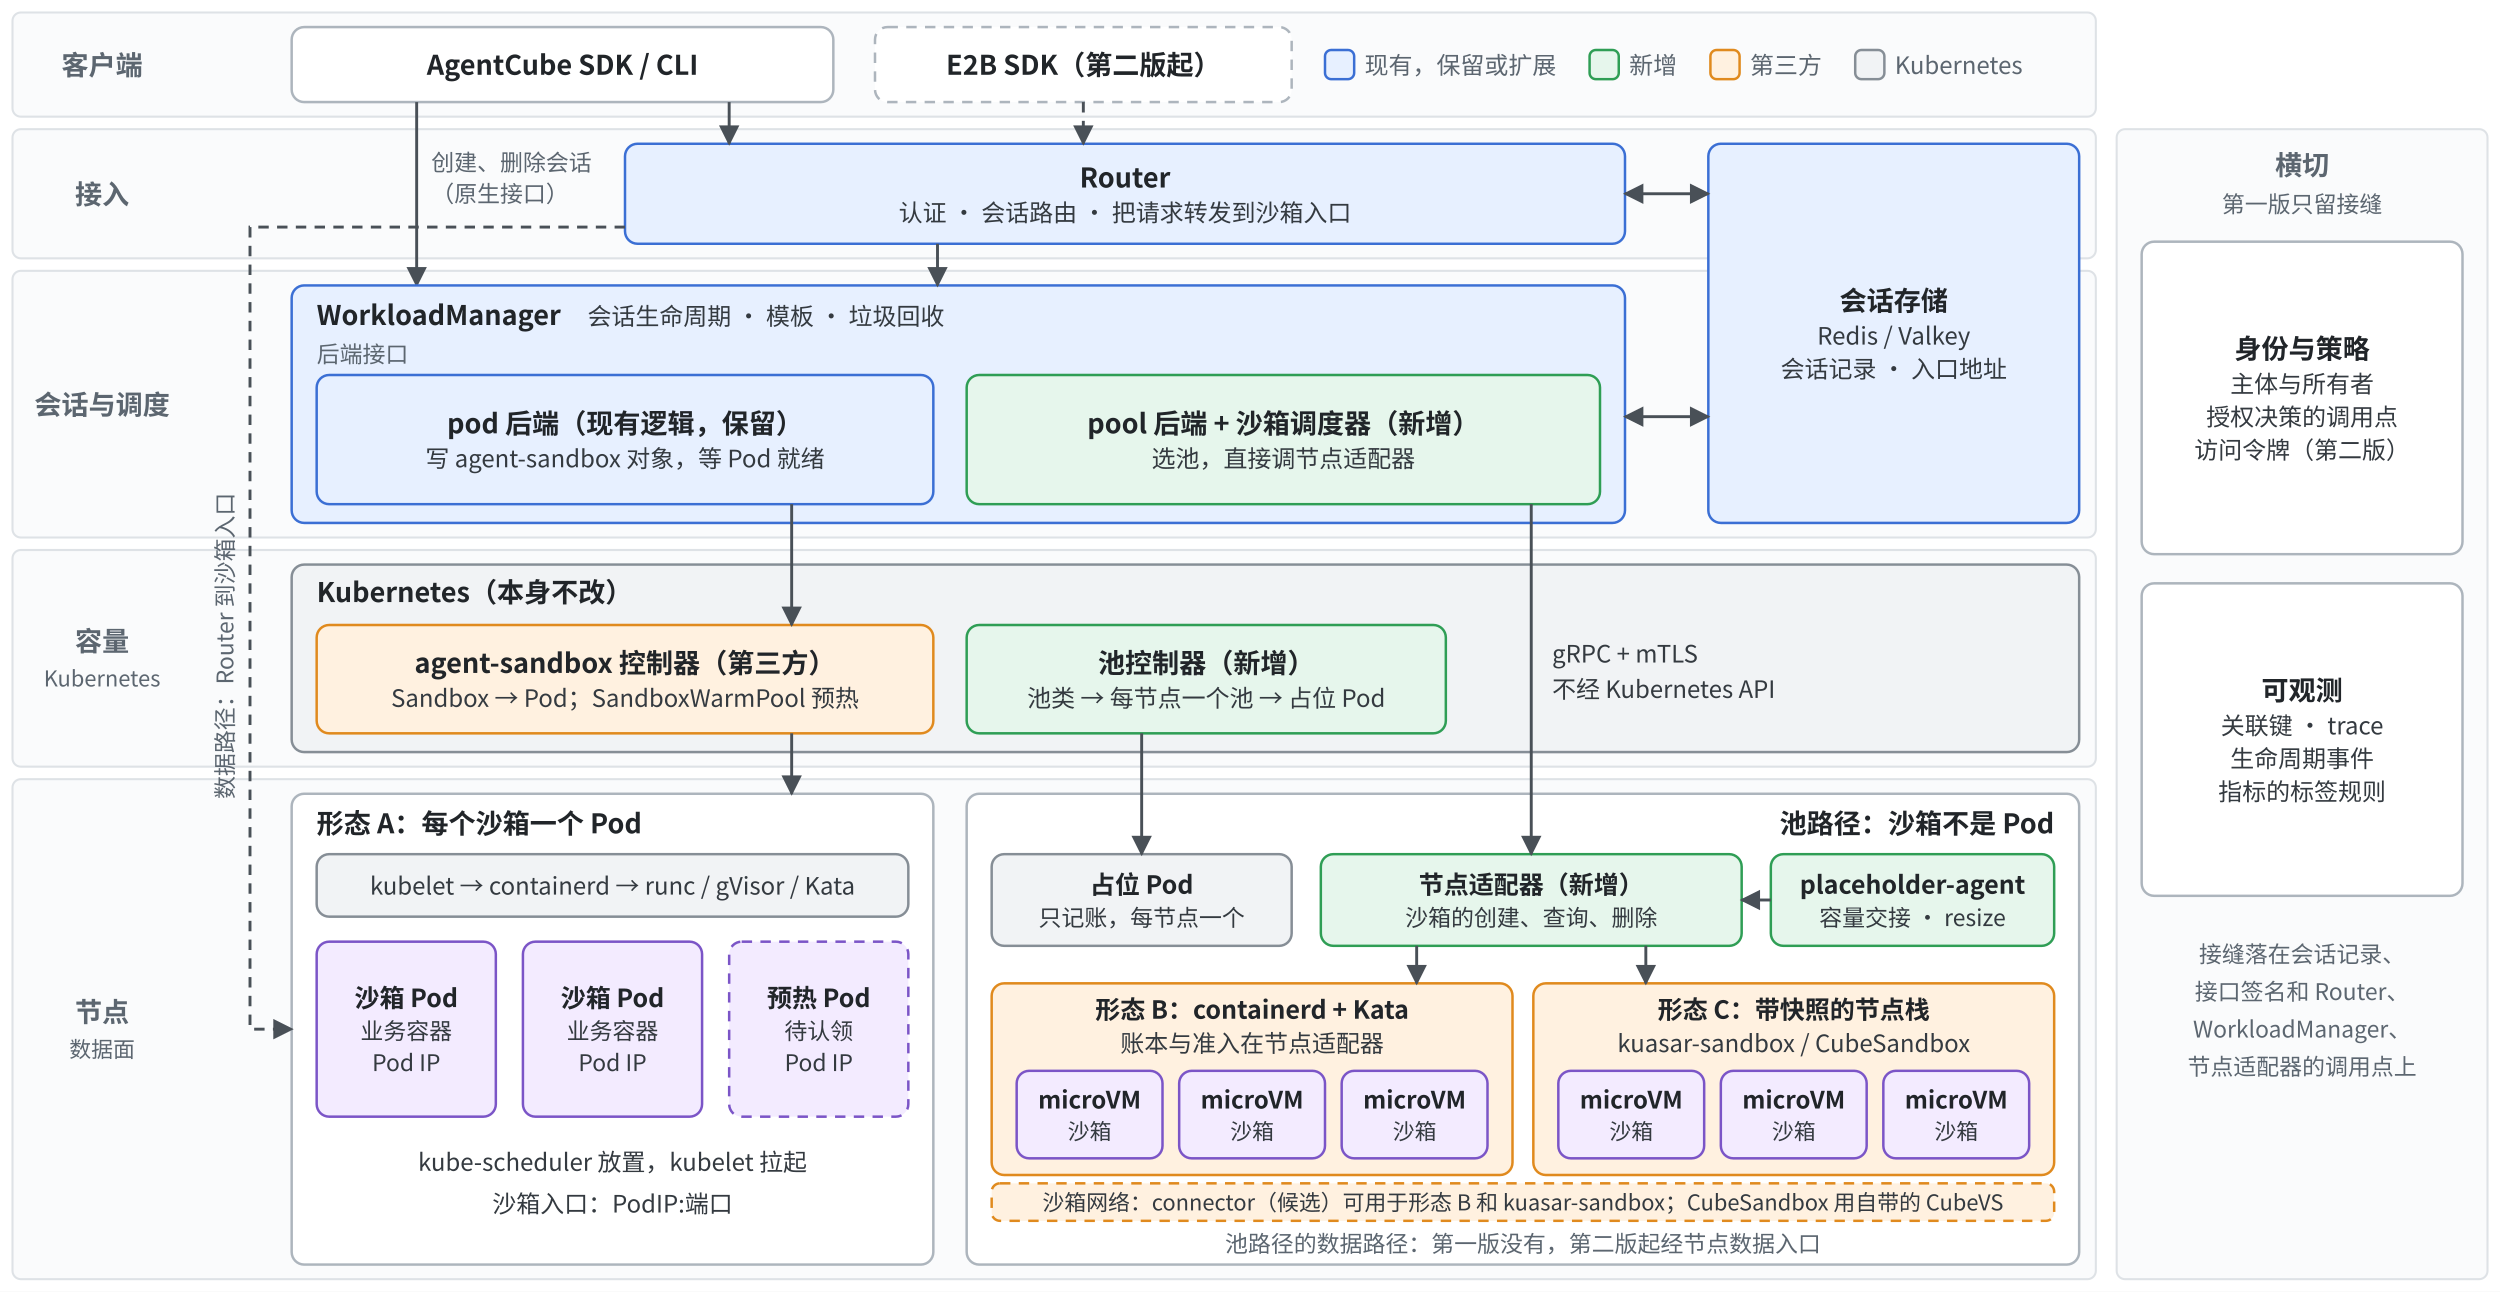
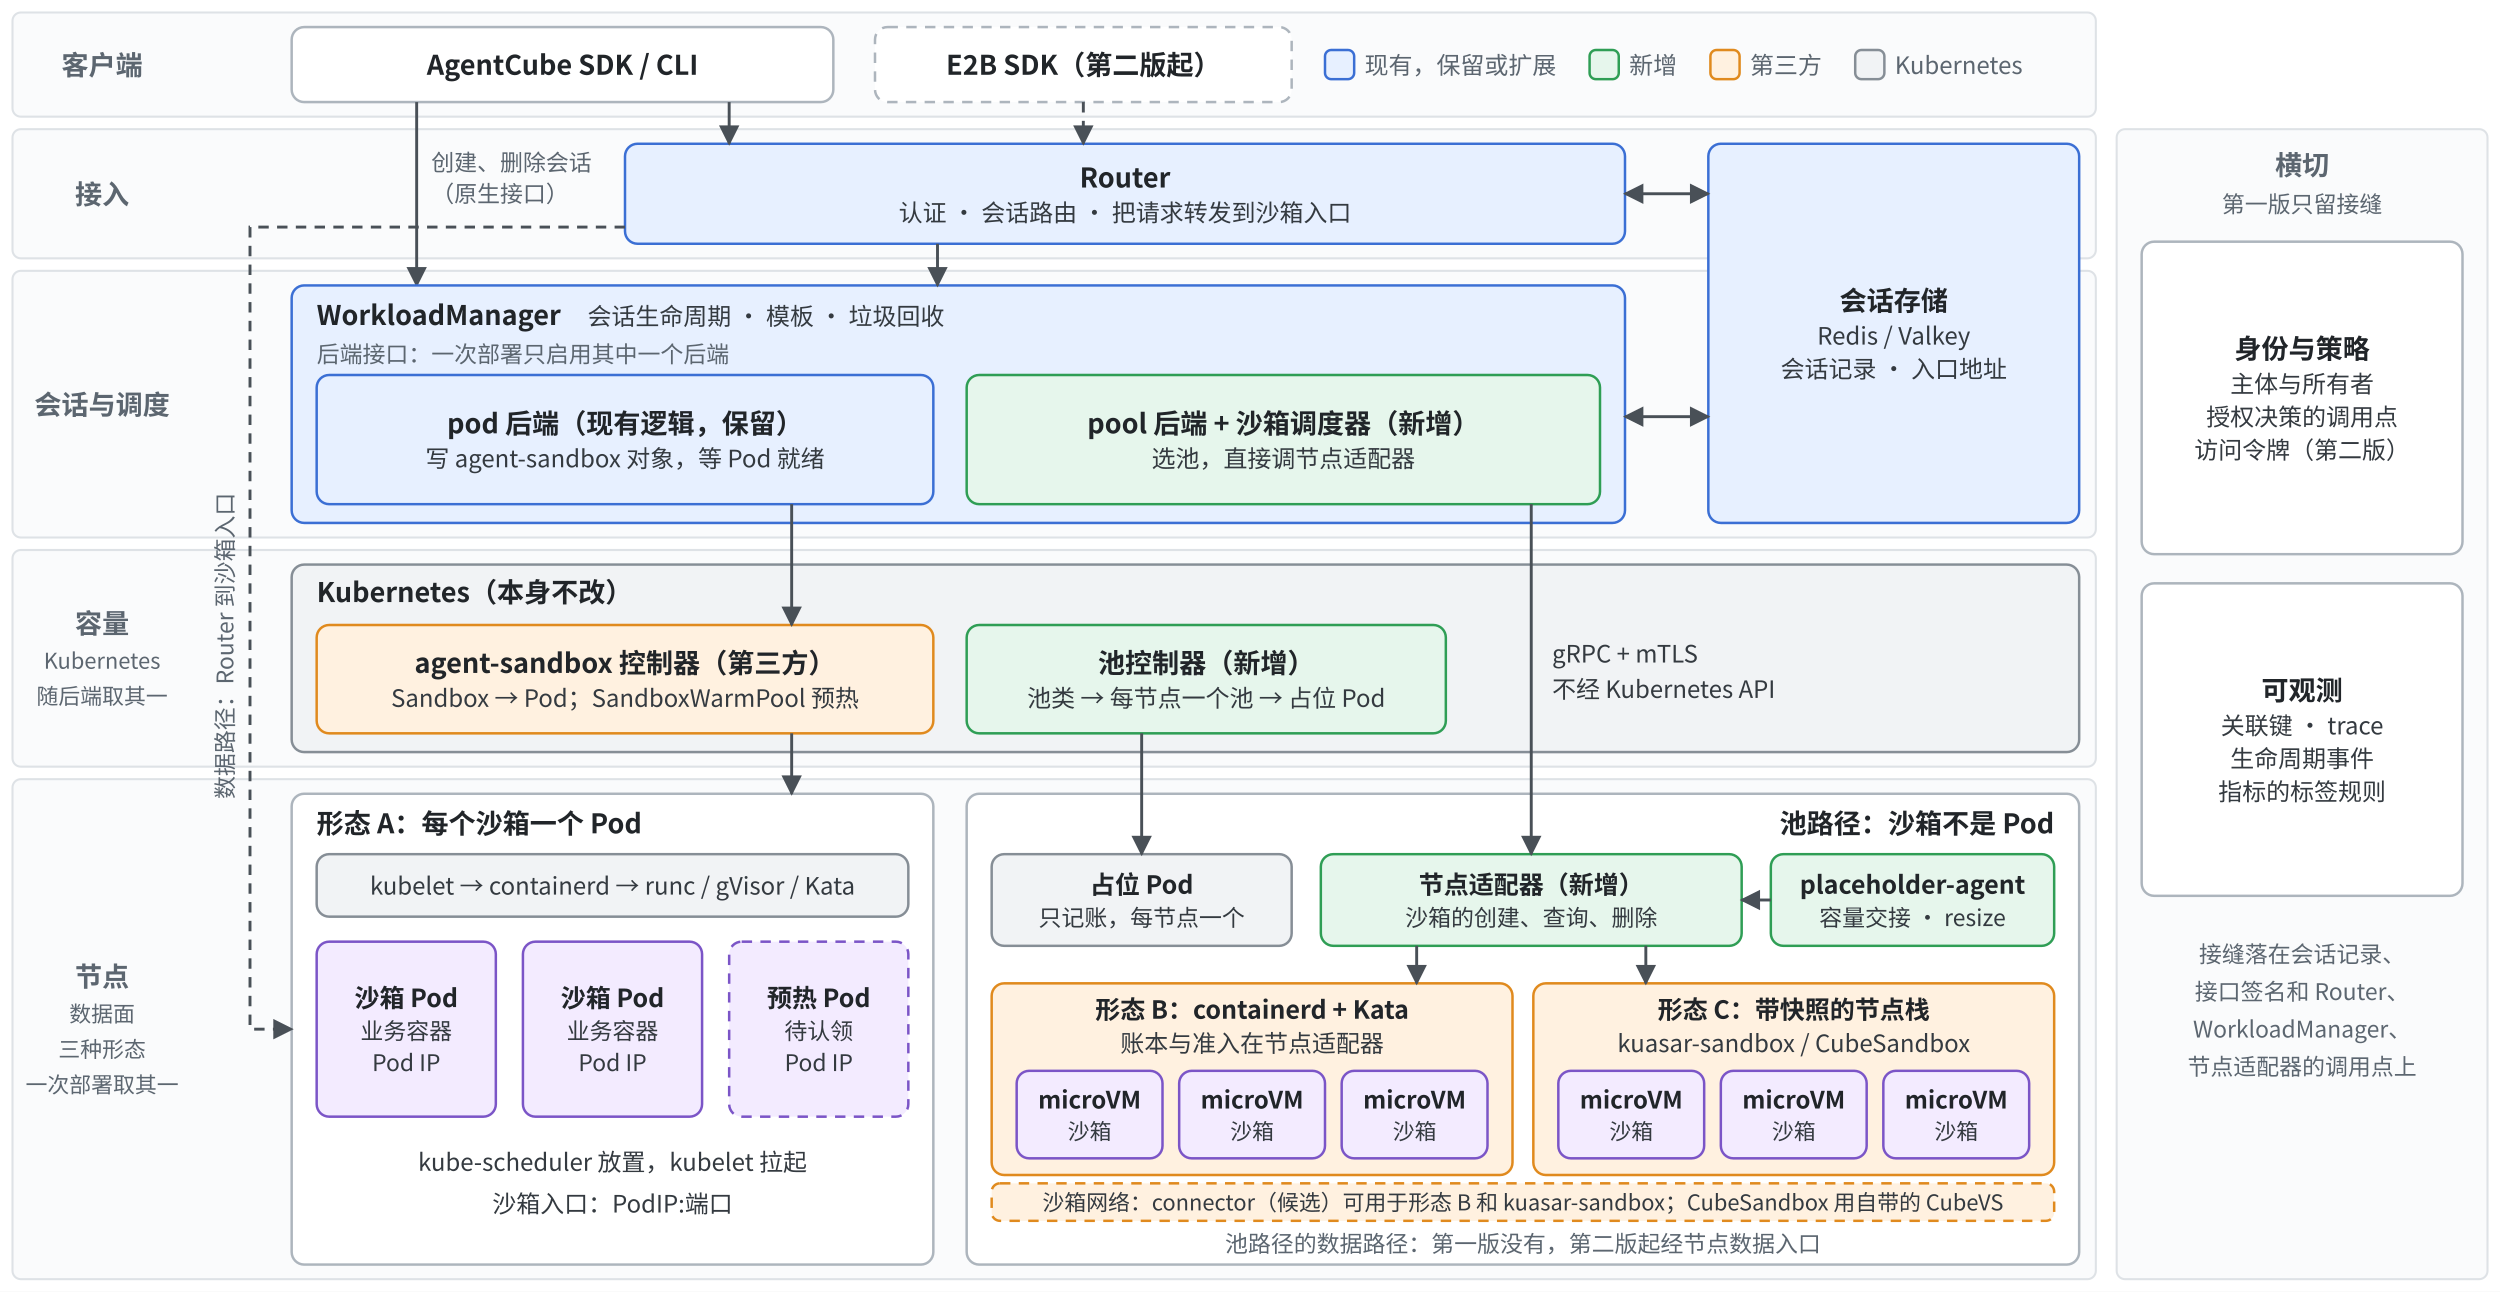
- <svg xmlns="http://www.w3.org/2000/svg" width="1200" height="620" viewBox="0 0 1200 620" font-family="-apple-system, 'Segoe UI', 'PingFang SC', 'Microsoft YaHei', 'Noto Sans CJK SC', 'Source Han Sans SC', 'WenQuanYi Micro Hei', sans-serif" role="img" aria-label="AgentCube Next 整体架构：控制面共用，数据面在后端接口处分叉">
+ <svg xmlns="http://www.w3.org/2000/svg" width="1200" height="620" viewBox="0 0 1200 620" font-family="-apple-system, 'Segoe UI', 'PingFang SC', 'Microsoft YaHei', 'Noto Sans CJK SC', 'Source Han Sans SC', 'WenQuanYi Micro Hei', sans-serif" role="img" aria-label="AgentCube Next 整体架构：支持多个后端，一次部署只运行一套">
  <defs>
    <marker id="head" viewBox="0 0 10 10" refX="9" refY="5" markerWidth="7" markerHeight="7" orient="auto">
      <path d="M0 0 L10 5 L0 10 z" fill="#495057" />
    </marker>
    <marker id="tail" viewBox="0 0 10 10" refX="1" refY="5" markerWidth="7" markerHeight="7" orient="auto">
      <path d="M10 0 L0 5 L10 10 z" fill="#495057" />
    </marker>
  </defs>
  <rect width="1200" height="620" fill="#ffffff" />
  <rect x="6" y="6" width="1000" height="50" rx="4" fill="#fafbfc" stroke="#dee2e6" stroke-width="1" />
  <text x="49" y="36.0" font-size="13" fill="#5c6670" text-anchor="middle" font-weight="bold">客户端</text>
  <rect x="6" y="62" width="1000" height="62" rx="4" fill="#fafbfc" stroke="#dee2e6" stroke-width="1" />
  <text x="49" y="98.0" font-size="13" fill="#5c6670" text-anchor="middle" font-weight="bold">接入</text>
  <rect x="6" y="130" width="1000" height="128" rx="4" fill="#fafbfc" stroke="#dee2e6" stroke-width="1" />
  <text x="49" y="199.0" font-size="13" fill="#5c6670" text-anchor="middle" font-weight="bold">会话与调度</text>
  <rect x="6" y="264" width="1000" height="104" rx="4" fill="#fafbfc" stroke="#dee2e6" stroke-width="1" />
-   <text x="49" y="312.5" font-size="13" fill="#5c6670" text-anchor="middle" font-weight="bold">容量</text>
-   <text x="49" y="329.5" font-size="10.5" fill="#5c6670" text-anchor="middle">Kubernetes</text>
+   <text x="49" y="304.0" font-size="13" fill="#5c6670" text-anchor="middle" font-weight="bold">容量</text>
+   <text x="49" y="321.0" font-size="10.5" fill="#5c6670" text-anchor="middle">Kubernetes</text>
+   <text x="49" y="338.0" font-size="10.5" fill="#5c6670" text-anchor="middle">随后端取其一</text>
  <rect x="6" y="374" width="1000" height="240" rx="4" fill="#fafbfc" stroke="#dee2e6" stroke-width="1" />
-   <text x="49" y="490.5" font-size="13" fill="#5c6670" text-anchor="middle" font-weight="bold">节点</text>
-   <text x="49" y="507.5" font-size="10.5" fill="#5c6670" text-anchor="middle">数据面</text>
+   <text x="49" y="473.5" font-size="13" fill="#5c6670" text-anchor="middle" font-weight="bold">节点</text>
+   <text x="49" y="490.5" font-size="10.5" fill="#5c6670" text-anchor="middle">数据面</text>
+   <text x="49" y="507.5" font-size="10.5" fill="#5c6670" text-anchor="middle">三种形态</text>
+   <text x="49" y="524.5" font-size="10.5" fill="#5c6670" text-anchor="middle">一次部署取其一</text>
  <rect x="140" y="13" width="260" height="36" rx="6" fill="#ffffff" stroke="#adb5bd" stroke-width="1.2" />
  <text x="270.0" y="35.9" font-size="13" fill="#212529" text-anchor="middle" font-weight="bold">AgentCube SDK / CLI</text>
  <rect x="420" y="13" width="200" height="36" rx="6" fill="#ffffff" stroke="#adb5bd" stroke-width="1.2" stroke-dasharray="5 4" />
  <text x="520.0" y="35.9" font-size="13" fill="#212529" text-anchor="middle" font-weight="bold">E2B SDK（第二版起）</text>
  <rect x="636" y="24" width="14" height="14" rx="3" fill="#e7f0ff" stroke="#3b6fd4" stroke-width="1.2" />
  <text x="655" y="35.5" font-size="11.5" fill="#5c6670" text-anchor="start">现有，保留或扩展</text>
  <rect x="763.0" y="24" width="14" height="14" rx="3" fill="#e6f6ec" stroke="#2f9e55" stroke-width="1.2" />
  <text x="782.0" y="35.5" font-size="11.5" fill="#5c6670" text-anchor="start">新增</text>
  <rect x="821.0" y="24" width="14" height="14" rx="3" fill="#fff1e0" stroke="#e08a1e" stroke-width="1.2" />
  <text x="840.0" y="35.5" font-size="11.5" fill="#5c6670" text-anchor="start">第三方</text>
  <rect x="890.5" y="24" width="14" height="14" rx="3" fill="#f1f3f5" stroke="#868e96" stroke-width="1.2" />
  <text x="909.5" y="35.5" font-size="11.5" fill="#5c6670" text-anchor="start">Kubernetes</text>
  <rect x="300" y="69" width="480" height="48" rx="6" fill="#e7f0ff" stroke="#3b6fd4" stroke-width="1.2" />
  <text x="540.0" y="90.0" font-size="13" fill="#212529" text-anchor="middle" font-weight="bold">Router</text>
  <text x="540.0" y="106.3" font-size="11.5" fill="#343a40" text-anchor="middle">认证 · 会话路由 · 把请求转发到沙箱入口</text>
  <rect x="820" y="69" width="178" height="182" rx="6" fill="#e7f0ff" stroke="#3b6fd4" stroke-width="1.2" />
  <text x="909.0" y="149.1" font-size="13" fill="#212529" text-anchor="middle" font-weight="bold">会话存储</text>
  <text x="909.0" y="165.4" font-size="11.5" fill="#343a40" text-anchor="middle">Redis / Valkey</text>
  <text x="909.0" y="181.3" font-size="11.5" fill="#343a40" text-anchor="middle">会话记录 · 入口地址</text>
  <path d="M350 49 L350 69" fill="none" stroke="#495057" stroke-width="1.4" marker-end="url(#head)" />
  <path d="M520 49 L520 69" fill="none" stroke="#495057" stroke-width="1.4" stroke-dasharray="5 4" marker-end="url(#head)" />
  <path d="M200 49 L200 137" fill="none" stroke="#495057" stroke-width="1.4" marker-end="url(#head)" />
  <text x="207" y="82" font-size="11" fill="#5c6670" text-anchor="start">创建、删除会话</text>
  <text x="207" y="97" font-size="11" fill="#5c6670" text-anchor="start">（原生接口）</text>
  <path d="M780 93 L820 93" fill="none" stroke="#495057" stroke-width="1.4" marker-end="url(#head)" marker-start="url(#tail)" />
  <rect x="140" y="137" width="640" height="114" rx="6" fill="#e7f0ff" stroke="#3b6fd4" stroke-width="1.2" />
  <text x="152" y="156" font-size="13" fill="#212529" text-anchor="start" font-weight="bold">WorkloadManager</text>
  <text x="282" y="156" font-size="11.5" fill="#343a40" text-anchor="start">会话生命周期 · 模板 · 垃圾回收</text>
-   <text x="152" y="174" font-size="11" fill="#5c6670" text-anchor="start">后端接口</text>
+   <text x="152" y="174" font-size="11" fill="#5c6670" text-anchor="start">后端接口：一次部署只启用其中一个后端</text>
  <rect x="152" y="180" width="296" height="62" rx="6" fill="#e7f0ff" stroke="#3b6fd4" stroke-width="1.2" />
  <text x="300.0" y="208.0" font-size="13" fill="#212529" text-anchor="middle" font-weight="bold">pod 后端（现有逻辑，保留）</text>
  <text x="300.0" y="224.3" font-size="11.5" fill="#343a40" text-anchor="middle">写 agent-sandbox 对象，等 Pod 就绪</text>
  <rect x="464" y="180" width="304" height="62" rx="6" fill="#e6f6ec" stroke="#2f9e55" stroke-width="1.2" />
  <text x="616.0" y="208.0" font-size="13" fill="#212529" text-anchor="middle" font-weight="bold">pool 后端 + 沙箱调度器（新增）</text>
  <text x="616.0" y="224.3" font-size="11.5" fill="#343a40" text-anchor="middle">选池，直接调节点适配器</text>
  <path d="M450 117 L450 137" fill="none" stroke="#495057" stroke-width="1.4" marker-end="url(#head)" />
  <path d="M780 200 L820 200" fill="none" stroke="#495057" stroke-width="1.4" marker-end="url(#head)" marker-start="url(#tail)" />
  <rect x="140" y="271" width="858" height="90" rx="6" fill="#f1f3f5" stroke="#868e96" stroke-width="1.2" />
  <text x="152" y="289" font-size="13" fill="#212529" text-anchor="start" font-weight="bold">Kubernetes（本身不改）</text>
  <rect x="152" y="300" width="296" height="52" rx="6" fill="#fff1e0" stroke="#e08a1e" stroke-width="1.2" />
  <text x="300.0" y="323.0" font-size="13" fill="#212529" text-anchor="middle" font-weight="bold">agent-sandbox 控制器（第三方）</text>
  <text x="300.0" y="339.3" font-size="11.5" fill="#343a40" text-anchor="middle">Sandbox → Pod；SandboxWarmPool 预热</text>
  <rect x="464" y="300" width="230" height="52" rx="6" fill="#e6f6ec" stroke="#2f9e55" stroke-width="1.2" />
  <text x="579.0" y="323.0" font-size="13" fill="#212529" text-anchor="middle" font-weight="bold">池控制器（新增）</text>
  <text x="579.0" y="339.3" font-size="11.5" fill="#343a40" text-anchor="middle">池类 → 每节点一个池 → 占位 Pod</text>
  <path d="M380 242 L380 300" fill="none" stroke="#495057" stroke-width="1.4" marker-end="url(#head)" />
  <text x="745" y="318" font-size="11.5" fill="#343a40" text-anchor="start">gRPC + mTLS</text>
  <text x="745" y="335" font-size="11.5" fill="#343a40" text-anchor="start">不经 Kubernetes API</text>
  <rect x="140" y="381" width="308" height="226" rx="6" fill="#ffffff" stroke="#adb5bd" stroke-width="1.2" />
  <text x="152" y="400" font-size="13" fill="#212529" text-anchor="start" font-weight="bold">形态 A：每个沙箱一个 Pod</text>
  <rect x="152" y="410" width="284" height="30" rx="6" fill="#f1f3f5" stroke="#868e96" stroke-width="1.2" />
  <text x="294.0" y="429.4" font-size="11.5" fill="#343a40" text-anchor="middle">kubelet → containerd → runc / gVisor / Kata</text>
  <rect x="152" y="452" width="86" height="84" rx="6" fill="#f3ebff" stroke="#7b55c7" stroke-width="1.2" />
  <text x="195.0" y="483.4" font-size="12" fill="#212529" text-anchor="middle" font-weight="bold">沙箱 Pod</text>
  <text x="195.0" y="498.9" font-size="11" fill="#343a40" text-anchor="middle">业务容器</text>
  <text x="195.0" y="514.1" font-size="11" fill="#343a40" text-anchor="middle">Pod IP</text>
  <rect x="251" y="452" width="86" height="84" rx="6" fill="#f3ebff" stroke="#7b55c7" stroke-width="1.2" />
  <text x="294.0" y="483.4" font-size="12" fill="#212529" text-anchor="middle" font-weight="bold">沙箱 Pod</text>
  <text x="294.0" y="498.9" font-size="11" fill="#343a40" text-anchor="middle">业务容器</text>
  <text x="294.0" y="514.1" font-size="11" fill="#343a40" text-anchor="middle">Pod IP</text>
  <rect x="350" y="452" width="86" height="84" rx="6" fill="#f3ebff" stroke="#7b55c7" stroke-width="1.2" stroke-dasharray="5 4" />
  <text x="393.0" y="483.4" font-size="12" fill="#212529" text-anchor="middle" font-weight="bold">预热 Pod</text>
  <text x="393.0" y="498.9" font-size="11" fill="#343a40" text-anchor="middle">待认领</text>
  <text x="393.0" y="514.1" font-size="11" fill="#343a40" text-anchor="middle">Pod IP</text>
  <text x="294" y="562" font-size="11.5" fill="#343a40" text-anchor="middle">kube-scheduler 放置，kubelet 拉起</text>
  <text x="294" y="582" font-size="11.5" fill="#343a40" text-anchor="middle">沙箱入口：PodIP:端口</text>
  <path d="M380 352 L380 381" fill="none" stroke="#495057" stroke-width="1.4" marker-end="url(#head)" />
  <rect x="464" y="381" width="534" height="226" rx="6" fill="#ffffff" stroke="#adb5bd" stroke-width="1.2" />
  <text x="986" y="400" font-size="13" fill="#212529" text-anchor="end" font-weight="bold">池路径：沙箱不是 Pod</text>
  <rect x="476" y="410" width="144" height="44" rx="6" fill="#f1f3f5" stroke="#868e96" stroke-width="1.2" />
  <text x="548.0" y="429.0" font-size="12" fill="#212529" text-anchor="middle" font-weight="bold">占位 Pod</text>
  <text x="548.0" y="444.5" font-size="11" fill="#343a40" text-anchor="middle">只记账，每节点一个</text>
  <rect x="634" y="410" width="202" height="44" rx="6" fill="#e6f6ec" stroke="#2f9e55" stroke-width="1.2" />
  <text x="735.0" y="429.0" font-size="12" fill="#212529" text-anchor="middle" font-weight="bold">节点适配器（新增）</text>
  <text x="735.0" y="444.5" font-size="11" fill="#343a40" text-anchor="middle">沙箱的创建、查询、删除</text>
  <rect x="850" y="410" width="136" height="44" rx="6" fill="#e6f6ec" stroke="#2f9e55" stroke-width="1.2" />
  <text x="918.0" y="429.0" font-size="12" fill="#212529" text-anchor="middle" font-weight="bold">placeholder-agent</text>
  <text x="918.0" y="444.5" font-size="11" fill="#343a40" text-anchor="middle">容量交接 · resize</text>
  <path d="M548 352 L548 410" fill="none" stroke="#495057" stroke-width="1.4" marker-end="url(#head)" />
  <path d="M735 242 L735 410" fill="none" stroke="#495057" stroke-width="1.4" marker-end="url(#head)" />
  <path d="M850 432 L836 432" fill="none" stroke="#495057" stroke-width="1.4" marker-end="url(#head)" />
  <rect x="476" y="472" width="250" height="92" rx="6" fill="#fff1e0" stroke="#e08a1e" stroke-width="1.2" />
  <text x="601" y="489" font-size="12" fill="#212529" text-anchor="middle" font-weight="bold">形态 B：containerd + Kata</text>
  <text x="601" y="505" font-size="11.5" fill="#343a40" text-anchor="middle">账本与准入在节点适配器</text>
  <rect x="488" y="514" width="70" height="42" rx="6" fill="#f3ebff" stroke="#7b55c7" stroke-width="1.2" />
  <text x="523.0" y="532.1" font-size="11.5" fill="#212529" text-anchor="middle" font-weight="bold">microVM</text>
  <text x="523.0" y="546.9" font-size="10.5" fill="#343a40" text-anchor="middle">沙箱</text>
  <rect x="566" y="514" width="70" height="42" rx="6" fill="#f3ebff" stroke="#7b55c7" stroke-width="1.2" />
  <text x="601.0" y="532.1" font-size="11.5" fill="#212529" text-anchor="middle" font-weight="bold">microVM</text>
  <text x="601.0" y="546.9" font-size="10.5" fill="#343a40" text-anchor="middle">沙箱</text>
  <rect x="644" y="514" width="70" height="42" rx="6" fill="#f3ebff" stroke="#7b55c7" stroke-width="1.2" />
  <text x="679.0" y="532.1" font-size="11.5" fill="#212529" text-anchor="middle" font-weight="bold">microVM</text>
  <text x="679.0" y="546.9" font-size="10.5" fill="#343a40" text-anchor="middle">沙箱</text>
  <rect x="736" y="472" width="250" height="92" rx="6" fill="#fff1e0" stroke="#e08a1e" stroke-width="1.2" />
  <text x="861" y="489" font-size="12" fill="#212529" text-anchor="middle" font-weight="bold">形态 C：带快照的节点栈</text>
  <text x="861" y="505" font-size="11.5" fill="#343a40" text-anchor="middle">kuasar-sandbox / CubeSandbox</text>
  <rect x="748" y="514" width="70" height="42" rx="6" fill="#f3ebff" stroke="#7b55c7" stroke-width="1.2" />
  <text x="783.0" y="532.1" font-size="11.5" fill="#212529" text-anchor="middle" font-weight="bold">microVM</text>
  <text x="783.0" y="546.9" font-size="10.5" fill="#343a40" text-anchor="middle">沙箱</text>
  <rect x="826" y="514" width="70" height="42" rx="6" fill="#f3ebff" stroke="#7b55c7" stroke-width="1.2" />
  <text x="861.0" y="532.1" font-size="11.5" fill="#212529" text-anchor="middle" font-weight="bold">microVM</text>
  <text x="861.0" y="546.9" font-size="10.5" fill="#343a40" text-anchor="middle">沙箱</text>
  <rect x="904" y="514" width="70" height="42" rx="6" fill="#f3ebff" stroke="#7b55c7" stroke-width="1.2" />
  <text x="939.0" y="532.1" font-size="11.5" fill="#212529" text-anchor="middle" font-weight="bold">microVM</text>
  <text x="939.0" y="546.9" font-size="10.5" fill="#343a40" text-anchor="middle">沙箱</text>
  <path d="M680 454 L680 472" fill="none" stroke="#495057" stroke-width="1.4" marker-end="url(#head)" />
  <path d="M790 454 L790 472" fill="none" stroke="#495057" stroke-width="1.4" marker-end="url(#head)" />
  <rect x="476" y="568" width="510" height="18" rx="4" fill="#fff1e0" stroke="#e08a1e" stroke-width="1.2" stroke-dasharray="5 4" />
  <text x="731" y="581" font-size="10.5" fill="#343a40" text-anchor="middle">沙箱网络：connector（候选）可用于形态 B 和 kuasar-sandbox；CubeSandbox 用自带的 CubeVS</text>
  <text x="731" y="601" font-size="11" fill="#5c6670" text-anchor="middle">池路径的数据路径：第一版没有，第二版起经节点数据入口</text>
  <path d="M300 109 L120 109 L120 494 L140 494" fill="none" stroke="#495057" stroke-width="1.4" stroke-dasharray="5 4" marker-end="url(#head)" />
  <text x="112" y="310" font-size="11" fill="#5c6670" text-anchor="middle" transform="rotate(-90 112 310)">数据路径：Router 到沙箱入口</text>
  <rect x="1016" y="62" width="178" height="552" rx="4" fill="#fafbfc" stroke="#dee2e6" stroke-width="1" />
  <text x="1105" y="84" font-size="13" fill="#5c6670" text-anchor="middle" font-weight="bold">横切</text>
  <text x="1105" y="102" font-size="11" fill="#5c6670" text-anchor="middle">第一版只留接缝</text>
  <rect x="1028" y="116" width="154" height="150" rx="6" fill="#ffffff" stroke="#adb5bd" stroke-width="1.2" />
  <text x="1105.0" y="172.1" font-size="13" fill="#212529" text-anchor="middle" font-weight="bold">身份与策略</text>
  <text x="1105.0" y="188.5" font-size="11.5" fill="#343a40" text-anchor="middle">主体与所有者</text>
  <text x="1105.0" y="204.3" font-size="11.5" fill="#343a40" text-anchor="middle">授权决策的调用点</text>
  <text x="1105.0" y="220.2" font-size="11.5" fill="#343a40" text-anchor="middle">访问令牌（第二版）</text>
  <rect x="1028" y="280" width="154" height="150" rx="6" fill="#ffffff" stroke="#adb5bd" stroke-width="1.2" />
  <text x="1105.0" y="336.1" font-size="13" fill="#212529" text-anchor="middle" font-weight="bold">可观测</text>
  <text x="1105.0" y="352.5" font-size="11.5" fill="#343a40" text-anchor="middle">关联键 · trace</text>
  <text x="1105.0" y="368.3" font-size="11.5" fill="#343a40" text-anchor="middle">生命周期事件</text>
  <text x="1105.0" y="384.2" font-size="11.5" fill="#343a40" text-anchor="middle">指标的标签规则</text>
  <text x="1105" y="462" font-size="11" fill="#5c6670" text-anchor="middle">接缝落在会话记录、</text>
  <text x="1105" y="480" font-size="11" fill="#5c6670" text-anchor="middle">接口签名和 Router、</text>
  <text x="1105" y="498" font-size="11" fill="#5c6670" text-anchor="middle">WorkloadManager、</text>
  <text x="1105" y="516" font-size="11" fill="#5c6670" text-anchor="middle">节点适配器的调用点上</text>
</svg>
